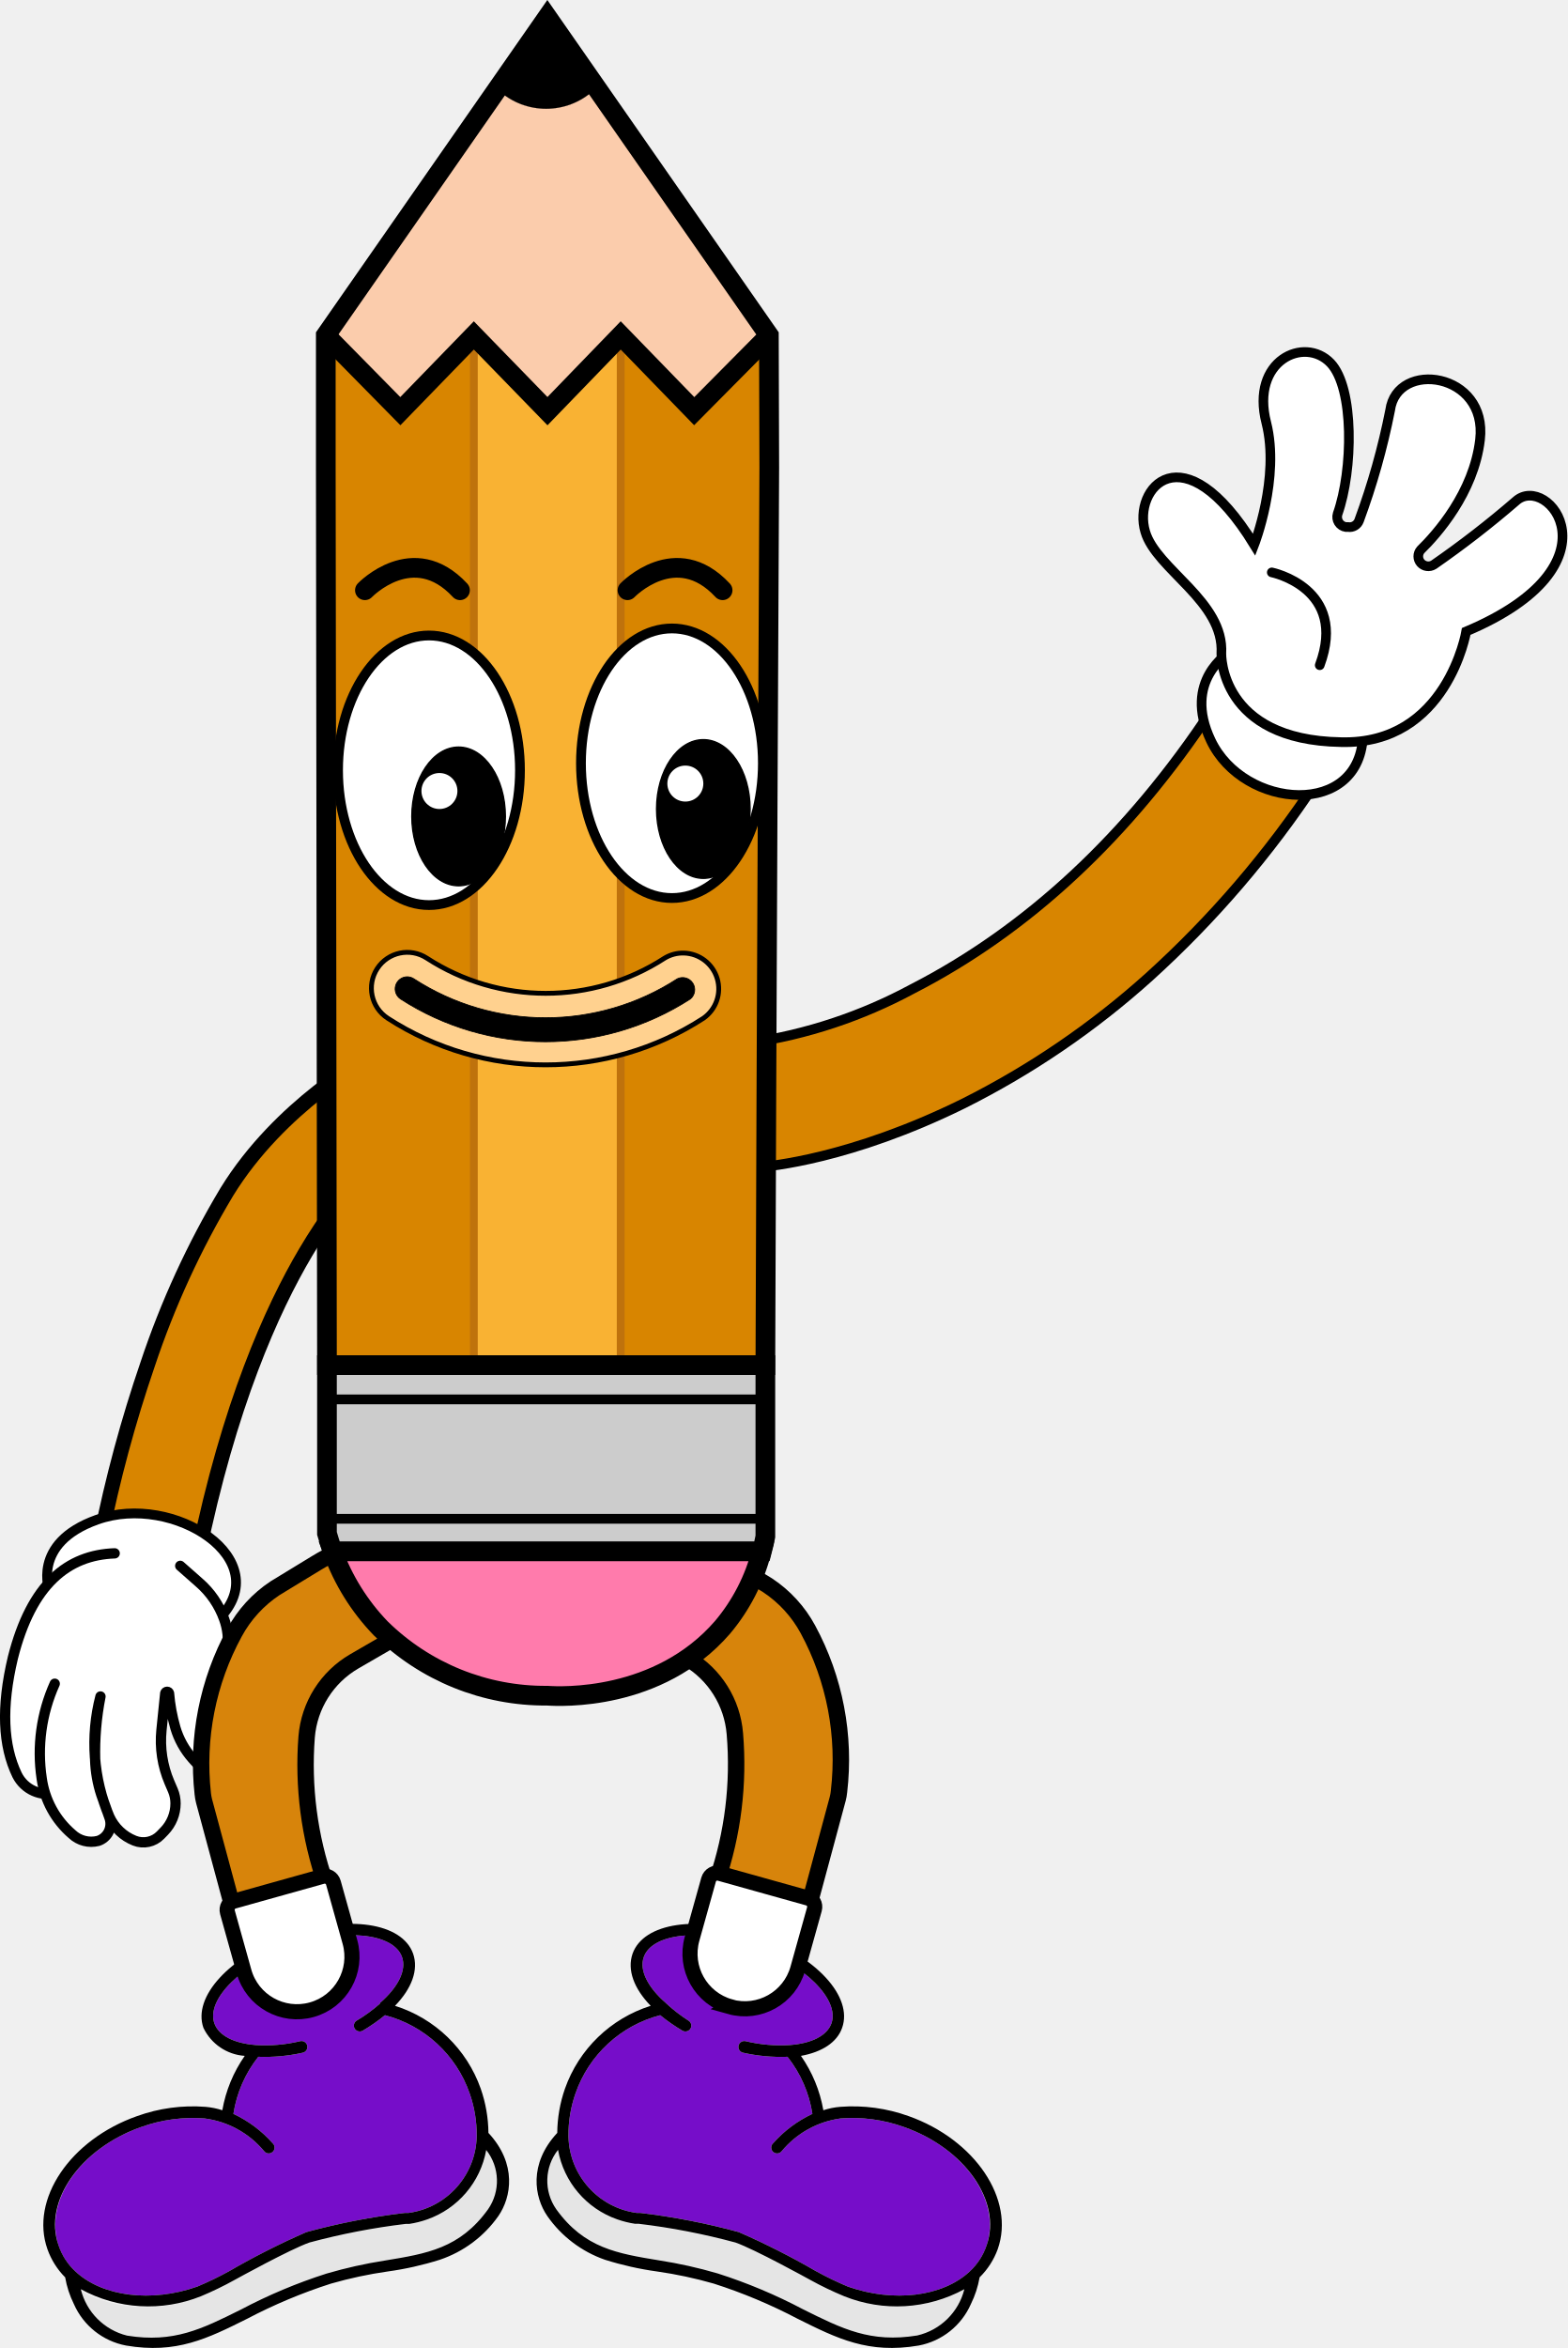
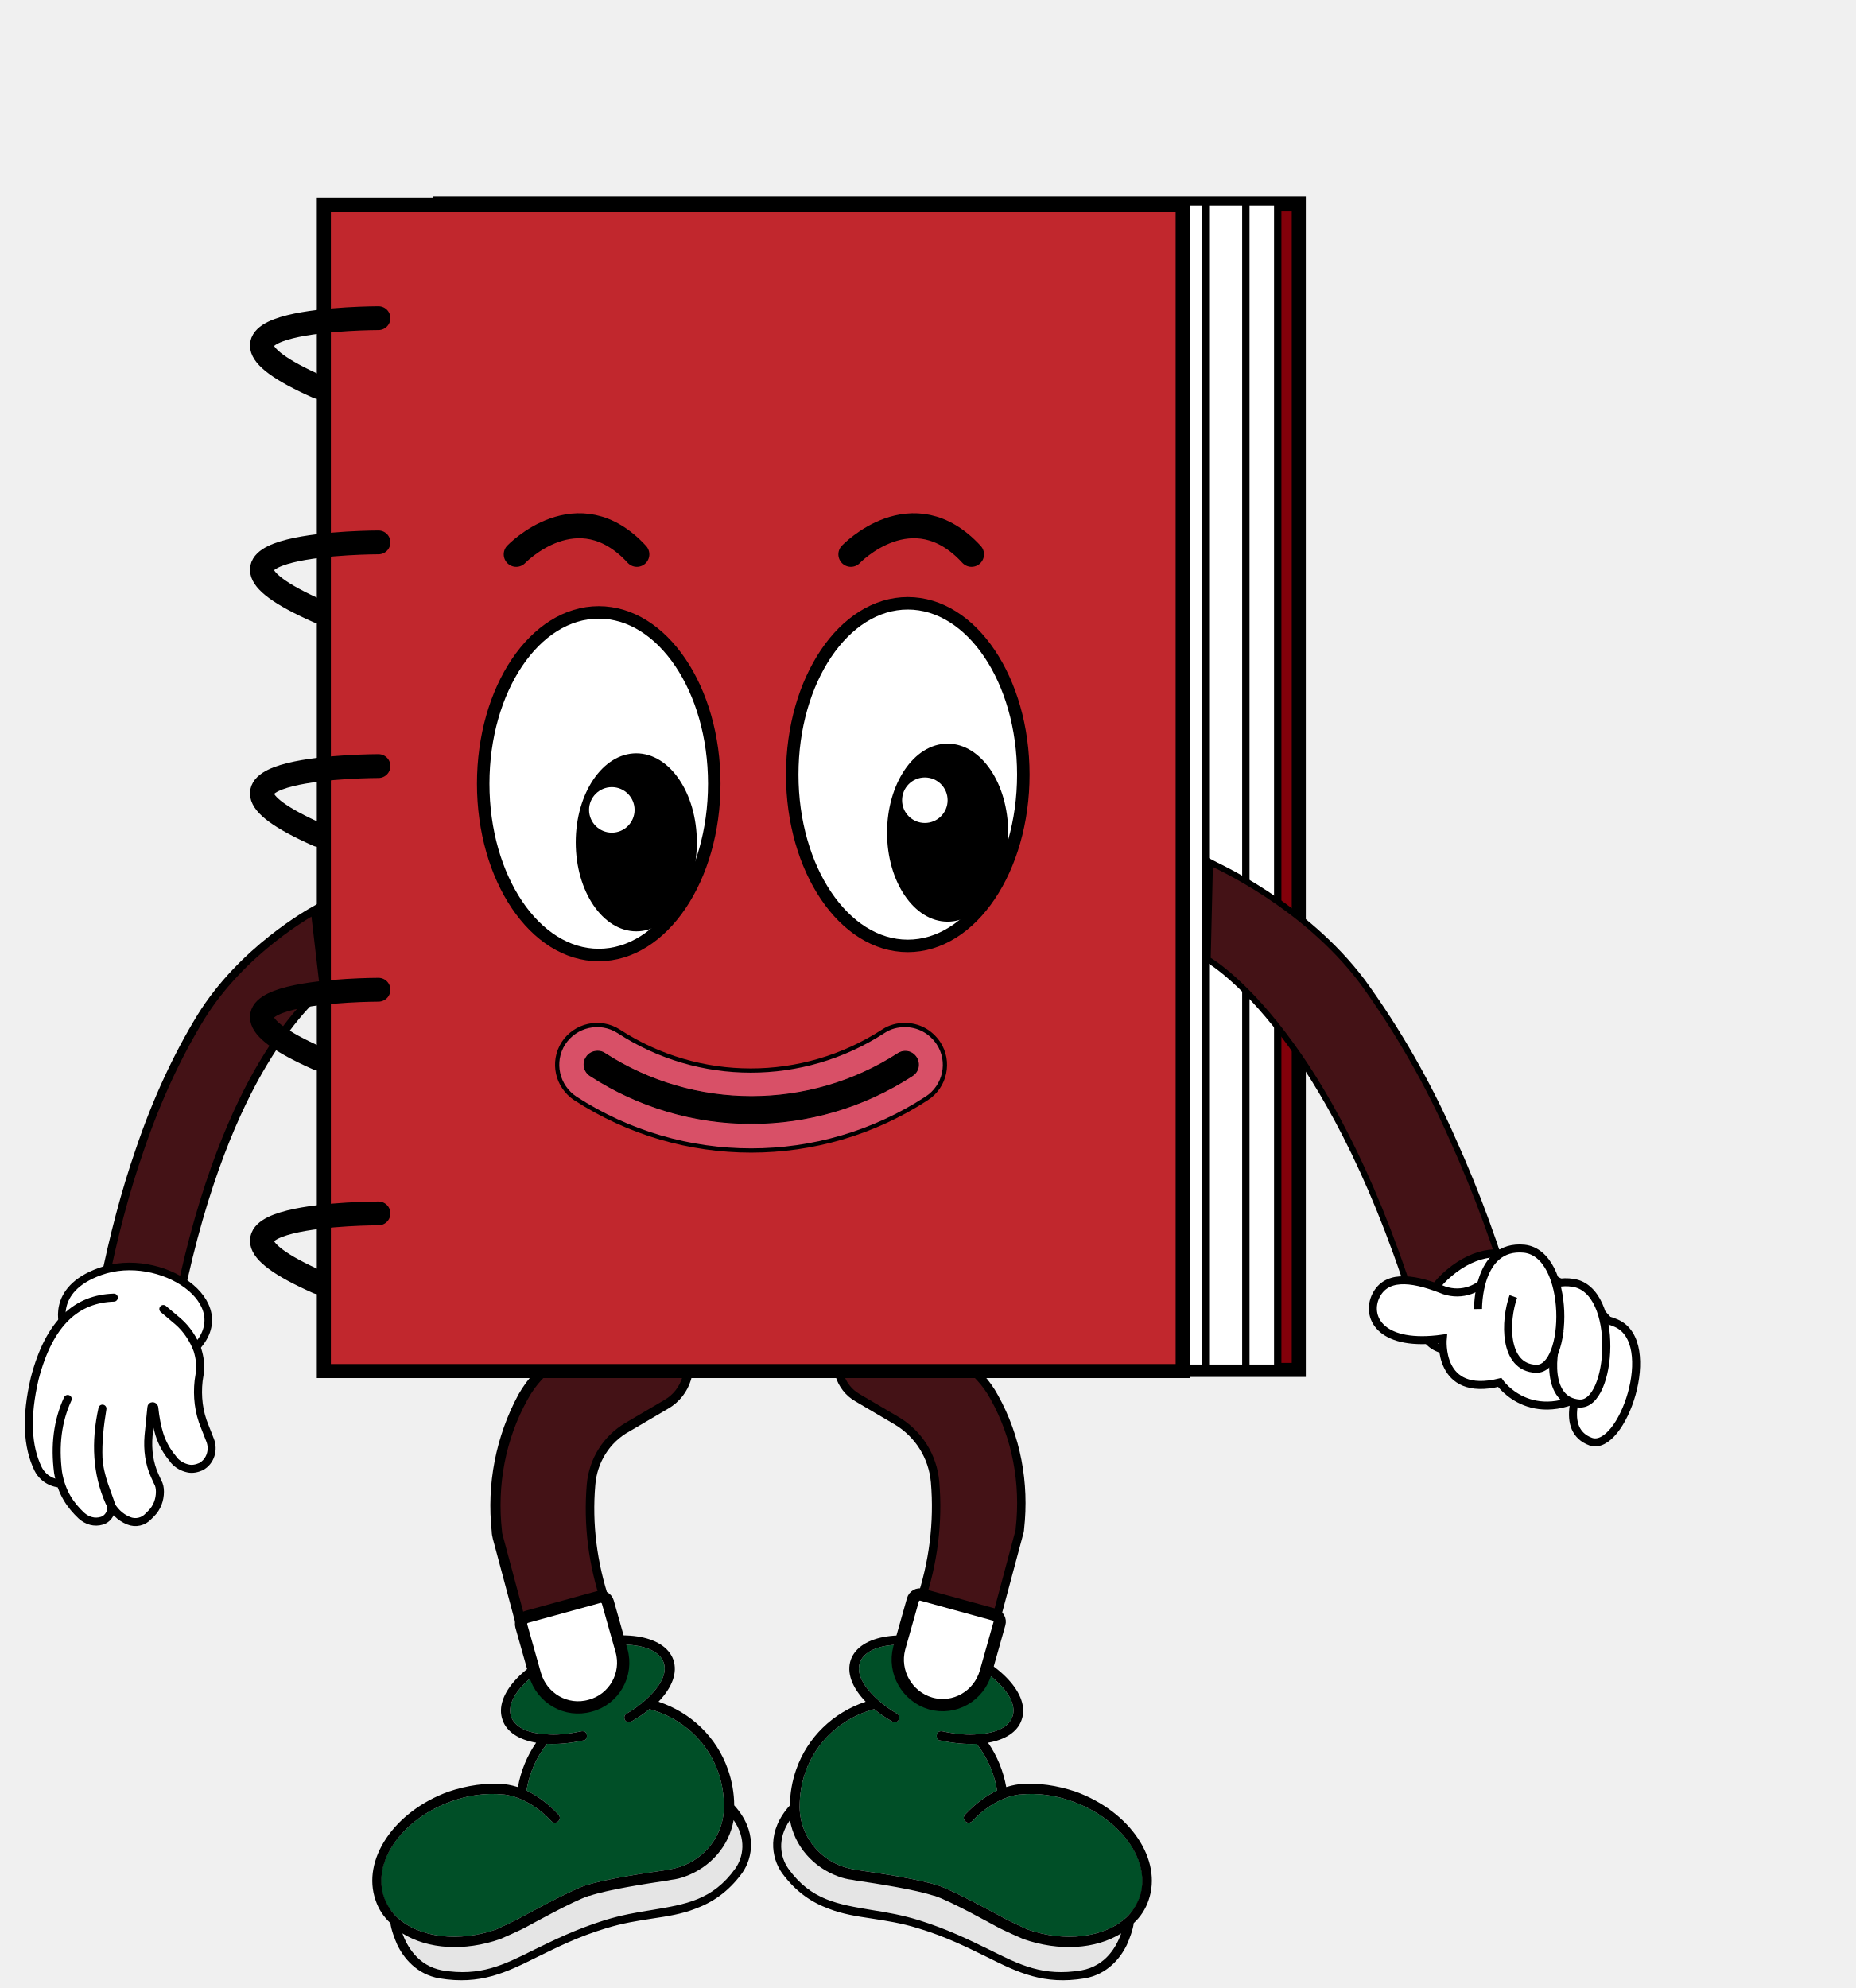
- <svg xmlns="http://www.w3.org/2000/svg" viewBox="0 0 120.26 180.12">
-   <defs>
-     <style>.cls-1,.cls-15,.cls-5{fill:#d88500;}.cls-1,.cls-10,.cls-11,.cls-13,.cls-14,.cls-17,.cls-18,.cls-2,.cls-20,.cls-22,.cls-23,.cls-24,.cls-25,.cls-26,.cls-27,.cls-4,.cls-5,.cls-6,.cls-7{stroke:#000;}.cls-1,.cls-17,.cls-23,.cls-4,.cls-7{stroke-linecap:round;}.cls-1,.cls-17,.cls-4{stroke-linejoin:round;}.cls-1{stroke-width:1.14px;}.cls-11,.cls-2,.cls-24,.cls-3,.cls-4,.cls-6{fill:#fff;}.cls-10,.cls-11,.cls-13,.cls-14,.cls-18,.cls-2,.cls-20,.cls-21,.cls-22,.cls-23,.cls-24,.cls-25,.cls-26,.cls-27,.cls-5,.cls-6,.cls-7{stroke-miterlimit:10;}.cls-2{stroke-width:0.75px;}.cls-4{stroke-width:0.79px;}.cls-5{stroke-width:0.76px;}.cls-6,.cls-7{stroke-width:0.74px;}.cls-19,.cls-20,.cls-21,.cls-22,.cls-23,.cls-7{fill:none;}.cls-8{fill:#e5e5e5;}.cls-9{fill:#760dc9;}.cls-10{fill:#d7840b;stroke-width:1.26px;}.cls-11{stroke-width:1.16px;}.cls-12{fill:#fbccac;}.cls-13{fill:#ff7bac;}.cls-13,.cls-14,.cls-22,.cls-23{stroke-width:1.51px;}.cls-14{fill:#ccc;}.cls-16{fill:#f9b233;}.cls-17{stroke-width:0.01px;}.cls-18{fill:#666;}.cls-18,.cls-24{stroke-width:0.75px;}.cls-20{stroke-width:1.13px;}.cls-21{stroke:#bf720c;stroke-width:0.6px;}.cls-25{stroke-width:0.1px;}.cls-26{fill:#ffd18f;stroke-width:0.37px;}.cls-27{stroke-width:0.06px;}</style>
-   </defs>
-   <g id="Layer_2" data-name="Layer 2">
-     <g id="personaje">
-       <path class="cls-1" d="M7.73,118c2.48.5,5,.93,7.48,1.31,2.35-11.52,5.67-18.89,8.24-23.23,3.13-5.3,5.8-7.29,6.07-7.48l0,0-.87-7.73c-.4.26-7.17,3.93-11.25,10.57a66.91,66.91,0,0,0-6.07,13.21A103.41,103.41,0,0,0,7.73,118Z" />
-       <path class="cls-2" d="M3.81,122.11s-1.47-3.71,3.63-5.53c5.9-2.11,13.88,3.11,9.33,7.63Z" />
-       <ellipse class="cls-3" cx="10.04" cy="123.59" rx="5.95" ry="4.58" />
-       <path class="cls-4" d="M8.8,119.16c-3.6.13-6.38,2.35-7.81,8-.91,3.82-.76,6.76.32,9a2.62,2.62,0,0,0,3.05,1.36h0l.53-3.2" />
-       <path class="cls-4" d="M4.2,129.16a13,13,0,0,0-1,7.27,6.86,6.86,0,0,0,2.33,4.27,2.14,2.14,0,0,0,2,.52h0a1.38,1.38,0,0,0,.87-1.78l-.63-1.77A9.62,9.62,0,0,1,7.3,135a22.07,22.07,0,0,1,.41-4.86,14.34,14.34,0,0,0,.68,9.22,3.55,3.55,0,0,0,1.93,1.84h0a1.83,1.83,0,0,0,2-.43l.29-.3a3.06,3.06,0,0,0,.86-2.12h0a2.53,2.53,0,0,0-.2-1l-.27-.63a8.12,8.12,0,0,1-.61-4l.29-2.83a.15.15,0,0,1,.29,0,13.51,13.51,0,0,0,.49,2.66,6.25,6.25,0,0,0,1.31,2.36l.19.21a2.43,2.43,0,0,0,1.35.79,1.91,1.91,0,0,0,1.26-.17,2.08,2.08,0,0,0,.91-2.65l-.53-1.28a8.82,8.82,0,0,1-.6-4.57l.1-.74a4.84,4.84,0,0,0-.25-2.29h0a6.7,6.7,0,0,0-1.93-2.82l-1.44-1.27" />
-       <path class="cls-5" d="M57.56,80l.7,9.53c.7-.05,7-.6,15.66-4.87a64.43,64.43,0,0,0,14.27-9.73A78.36,78.36,0,0,0,101,60l-8-5.56c-6.4,9.69-14.14,16.89-23,21.43A37.94,37.94,0,0,1,57.56,80Z" />
-       <path class="cls-6" d="M94.32,50.06s-3.6,2.13-1.41,6.74c2.53,5.34,11.6,6,11.68-.53Z" />
-       <path class="cls-6" d="M93.72,50.14c.25-4-5-6.46-5.84-9.35-1-3.32,2.9-7.89,8.36,1,0,0,2-5.14.93-9.36-1.23-4.78,2.92-6.68,4.93-4.58,1.83,1.92,1.73,8.21.54,11.58a.78.78,0,0,0,.63,1l.18,0a.77.77,0,0,0,.84-.5,55.35,55.35,0,0,0,2.38-8.45c.51-3.89,7.51-2.93,6.9,2.25-.48,4.09-3.35,7.28-4.55,8.45a.76.76,0,0,0,0,1h0a.78.78,0,0,0,1,.14,74.79,74.79,0,0,0,6.3-4.88c2.42-2.21,8.32,4.88-3.81,10,0,0-1.46,8.71-9.61,8.49C93.57,56.78,93.72,50.14,93.72,50.14Z" />
-       <path class="cls-7" d="M97.59,43.91s5.88,1.2,3.68,7.12" />
-       <path class="cls-8" d="M15.42,176.15A25.45,25.45,0,0,0,18,174.9c.24-.13,4.24-2.34,5.74-2.87h0a52.06,52.06,0,0,1,7.39-1.43l.28,0a7.52,7.52,0,0,0,1.36-.34,6.94,6.94,0,0,0,4.54-5.33,3.82,3.82,0,0,1,.14,4.55c-2.16,3-4.7,3.4-7.91,3.93a35.15,35.15,0,0,0-4.48,1,40.12,40.12,0,0,0-6.57,2.76c-3,1.49-5.16,2.58-8.74,2a4.85,4.85,0,0,1-3.61-3.43A10.84,10.84,0,0,0,15.42,176.15Z" />
-       <path class="cls-9" d="M10.82,163.17a11.72,11.72,0,0,1,4.88-.66h0A7.12,7.12,0,0,1,20.25,165a.45.45,0,1,0,.66-.6,9.28,9.28,0,0,0-3-2.24,9.34,9.34,0,0,1,1.91-4.38,13.28,13.28,0,0,0,3.44-.32h0a.45.45,0,0,0-.25-.87,11.41,11.41,0,0,1-3.39.29h0c-1.64-.13-2.83-.71-3.17-1.66-.65-1.84,2.09-4.56,6-5.94s7.75-1,8.4.85c.36,1-.3,2.32-1.7,3.53,0,0,0,0,0,.05A11.82,11.82,0,0,1,27.38,155a.45.45,0,0,0-.17.61.46.46,0,0,0,.62.17,13.83,13.83,0,0,0,1.71-1.19,9.38,9.38,0,0,1,6.5,6,9.57,9.57,0,0,1,.54,3.26v.06a6.06,6.06,0,0,1-5.24,5.85l-.28,0a51.83,51.83,0,0,0-7.55,1.47,58.59,58.59,0,0,0-5.93,3h0a25.72,25.72,0,0,1-2.44,1.18c-3.51,1.24-7.26.78-9.34-1.15a4.81,4.81,0,0,1-1.28-1.92C3.31,168.89,6.15,164.82,10.82,163.17Z" />
-       <path d="M3.64,172.54A5.81,5.81,0,0,0,5,174.7a7.47,7.47,0,0,0,.67,2.05,5.48,5.48,0,0,0,4,3.18c3.87.66,6.26-.54,9.29-2.05a40.08,40.08,0,0,1,6.44-2.7,32.11,32.11,0,0,1,4.35-.93,24.28,24.28,0,0,0,4-.9A9,9,0,0,0,38.24,170c1-1.45,1.45-4-.76-6.38a10.6,10.6,0,0,0-.59-3.39,10.24,10.24,0,0,0-6.58-6.36c1.29-1.33,1.82-2.76,1.39-4-.85-2.38-5-3-9.55-1.4s-7.38,4.71-6.54,7.09a3.8,3.8,0,0,0,3.17,2.15,10.41,10.41,0,0,0-1.72,4.17,5.78,5.78,0,0,0-1.29-.26,12.62,12.62,0,0,0-5.25.71C5.38,164.14,2.29,168.72,3.64,172.54Zm2.56,3.07a10.84,10.84,0,0,0,9.22.54A25.45,25.45,0,0,0,18,174.9c.24-.13,4.24-2.34,5.74-2.87h0a52.06,52.06,0,0,1,7.39-1.43l.28,0a7.52,7.52,0,0,0,1.36-.34,6.94,6.94,0,0,0,4.54-5.33,3.82,3.82,0,0,1,.14,4.55c-2.16,3-4.7,3.4-7.91,3.93a35.15,35.15,0,0,0-4.48,1,40.12,40.12,0,0,0-6.57,2.76c-3,1.49-5.16,2.58-8.74,2A4.85,4.85,0,0,1,6.2,175.61Zm-1.71-3.37c-1.18-3.35,1.66-7.42,6.33-9.07a11.72,11.72,0,0,1,4.88-.66h0A7.12,7.12,0,0,1,20.25,165a.45.45,0,1,0,.66-.6,9.28,9.28,0,0,0-3-2.24,9.34,9.34,0,0,1,1.91-4.38,13.28,13.28,0,0,0,3.44-.32h0a.45.45,0,0,0-.25-.87,11.41,11.41,0,0,1-3.39.29h0c-1.64-.13-2.83-.71-3.17-1.66-.65-1.84,2.09-4.56,6-5.94s7.75-1,8.4.85c.36,1-.3,2.32-1.7,3.53,0,0,0,0,0,.05A11.82,11.82,0,0,1,27.38,155a.45.45,0,0,0-.17.61.46.46,0,0,0,.62.17,13.83,13.83,0,0,0,1.71-1.19,9.38,9.38,0,0,1,6.5,6,9.57,9.57,0,0,1,.54,3.26v.06a6.06,6.06,0,0,1-5.24,5.85l-.28,0a51.83,51.83,0,0,0-7.55,1.47,58.59,58.59,0,0,0-5.93,3h0a25.72,25.72,0,0,1-2.44,1.18c-3.51,1.24-7.26.78-9.34-1.15A4.81,4.81,0,0,1,4.49,172.24Z" />
-       <path class="cls-10" d="M27.94,118.33h0a3.82,3.82,0,0,1,4.42,2l0,0a3.81,3.81,0,0,1-1.52,5l-3.66,2.12a7.39,7.39,0,0,0-3.65,5.79h0A27.77,27.77,0,0,0,25,144.53l1.46,4.28a3.8,3.8,0,0,1-2.74,4.95h0A3.83,3.83,0,0,1,19.12,151l-3.46-12.83a3.89,3.89,0,0,1-.1-.56h0A21,21,0,0,1,18,125.23h0a9.51,9.51,0,0,1,3.1-3.39l3.15-1.92A14.13,14.13,0,0,1,27.94,118.33Z" />
-       <path class="cls-11" d="M19.1,144.72h7.05a.69.69,0,0,1,.69.69v4.72a4.22,4.22,0,0,1-4.22,4.22h0a4.22,4.22,0,0,1-4.22-4.22v-4.72a.69.69,0,0,1,.69-.69Z" transform="translate(-39.42 11.61) rotate(-15.62)" />
-       <path class="cls-8" d="M64.78,176.15a25.45,25.45,0,0,1-2.6-1.25c-.24-.13-4.24-2.34-5.74-2.87h0A52.06,52.06,0,0,0,49,170.59l-.28,0a7.52,7.52,0,0,1-1.36-.34,6.94,6.94,0,0,1-4.54-5.33,3.82,3.82,0,0,0-.14,4.55c2.16,3,4.7,3.4,7.91,3.93a35.15,35.15,0,0,1,4.48,1,40.12,40.12,0,0,1,6.57,2.76c3,1.49,5.16,2.58,8.74,2A4.85,4.85,0,0,0,74,175.61,10.84,10.84,0,0,1,64.78,176.15Z" />
-       <path class="cls-9" d="M69.38,163.17a11.72,11.72,0,0,0-4.88-.66h0A7.1,7.1,0,0,0,60,165a.45.45,0,1,1-.66-.6,9.28,9.28,0,0,1,3-2.24,9.34,9.34,0,0,0-1.91-4.38,13.28,13.28,0,0,1-3.44-.32h0a.45.45,0,0,1,.25-.87,11.41,11.41,0,0,0,3.39.29h0c1.64-.13,2.83-.71,3.17-1.66.65-1.84-2.09-4.56-6-5.94s-7.75-1-8.4.85c-.36,1,.3,2.32,1.7,3.53l.05.05A11.82,11.82,0,0,0,52.82,155a.45.45,0,0,1,.17.61.46.46,0,0,1-.62.17,13.83,13.83,0,0,1-1.71-1.19,9.38,9.38,0,0,0-6.5,6,9.57,9.57,0,0,0-.54,3.26v.06a6.06,6.06,0,0,0,5.24,5.85l.28,0a51.83,51.83,0,0,1,7.55,1.47,58.59,58.59,0,0,1,5.93,3h0a25.72,25.72,0,0,0,2.44,1.18c3.51,1.24,7.26.78,9.34-1.15a4.81,4.81,0,0,0,1.28-1.92C76.89,168.89,74.05,164.82,69.38,163.17Z" />
-       <path d="M76.56,172.54a5.81,5.81,0,0,1-1.39,2.16,7.47,7.47,0,0,1-.67,2.05,5.48,5.48,0,0,1-4,3.18c-3.87.66-6.26-.54-9.29-2.05a40.08,40.08,0,0,0-6.44-2.7,32.11,32.11,0,0,0-4.35-.93,24.28,24.28,0,0,1-4-.9A9,9,0,0,1,42,170c-1-1.45-1.45-4,.76-6.38a10.6,10.6,0,0,1,.59-3.39,10.24,10.24,0,0,1,6.58-6.36c-1.29-1.33-1.82-2.76-1.39-4,.85-2.38,5-3,9.55-1.4s7.38,4.71,6.53,7.09c-.39,1.12-1.55,1.86-3.16,2.15a10.41,10.41,0,0,1,1.72,4.17,5.68,5.68,0,0,1,1.29-.26,12.62,12.62,0,0,1,5.25.71C74.82,164.14,77.91,168.72,76.56,172.54ZM74,175.61a10.84,10.84,0,0,1-9.22.54,25.45,25.45,0,0,1-2.6-1.25c-.24-.13-4.24-2.34-5.74-2.87h0A52.06,52.06,0,0,0,49,170.59l-.28,0a7.52,7.52,0,0,1-1.36-.34,6.94,6.94,0,0,1-4.54-5.33,3.82,3.82,0,0,0-.14,4.55c2.16,3,4.7,3.4,7.91,3.93a35.15,35.15,0,0,1,4.48,1,40.12,40.12,0,0,1,6.57,2.76c3,1.49,5.16,2.58,8.74,2A4.85,4.85,0,0,0,74,175.61Zm1.71-3.37c1.18-3.35-1.66-7.42-6.33-9.07a11.72,11.72,0,0,0-4.88-.66h0A7.1,7.1,0,0,0,60,165a.45.45,0,1,1-.66-.6,9.28,9.28,0,0,1,3-2.24,9.34,9.34,0,0,0-1.91-4.38,13.28,13.28,0,0,1-3.44-.32h0a.45.45,0,0,1,.25-.87,11.41,11.41,0,0,0,3.39.29h0c1.64-.13,2.83-.71,3.17-1.66.65-1.84-2.09-4.56-6-5.94s-7.75-1-8.4.85c-.36,1,.3,2.32,1.7,3.53l.05.05A11.82,11.82,0,0,0,52.82,155a.45.45,0,0,1,.17.61.46.46,0,0,1-.62.17,13.83,13.83,0,0,1-1.71-1.19,9.38,9.38,0,0,0-6.5,6,9.57,9.57,0,0,0-.54,3.26v.06a6.06,6.06,0,0,0,5.24,5.85l.28,0a51.83,51.83,0,0,1,7.55,1.47,58.59,58.59,0,0,1,5.93,3h0a25.72,25.72,0,0,0,2.44,1.18c3.51,1.24,7.26.78,9.34-1.15A4.81,4.81,0,0,0,75.71,172.24Z" />
-       <path class="cls-10" d="M52,118.1h0a3.82,3.82,0,0,0-4.42,2l0,.05a3.81,3.81,0,0,0,1.52,4.95l3.66,2.12A7.39,7.39,0,0,1,56.39,133h0A27.77,27.77,0,0,1,55,144.3l-1.46,4.28a3.8,3.8,0,0,0,2.74,4.95h0a3.83,3.83,0,0,0,4.55-2.72L64.28,138a3.45,3.45,0,0,0,.1-.56h0A21,21,0,0,0,62,125h0a9.43,9.43,0,0,0-3.1-3.39l-3.15-1.92A14.13,14.13,0,0,0,52,118.1Z" />
-       <path class="cls-11" d="M57.31,144.49h0a4.22,4.22,0,0,1,4.22,4.22v4.72a.69.69,0,0,1-.69.69H53.79a.69.69,0,0,1-.69-.69V148.7a4.22,4.22,0,0,1,4.22-4.22Z" transform="translate(72.32 308.52) rotate(-164.38)" />
-       <polygon class="cls-12" points="59.03 25.73 53.27 31.54 47.63 25.73 42.01 31.54 36.36 25.73 30.72 31.54 25 25.73 41.99 1.32 59.03 25.73" />
-       <path class="cls-13" d="M58.44,119a14.66,14.66,0,0,1-3,5.84C50.53,130.51,43,130.15,42,130.08a18,18,0,0,1-12.79-5.17A16.72,16.72,0,0,1,25.53,119Z" />
-       <path class="cls-14" d="M58.73,104.72l0,13.15c-.06.33-.15.71-.26,1.13H25.53c-.19-.51-.33-1-.44-1.37V104.72Z" />
-       <path class="cls-15" d="M59,25.73V35.88s-.24,45.89-.3,68.84H47.63v-79l5.64,5.81Z" />
-       <polygon class="cls-15" points="36.34 25.71 36.34 104.7 25.07 104.7 24.98 35.86 24.98 25.71 30.7 31.52 36.34 25.71" />
-       <polygon class="cls-16" points="47.63 25.73 47.63 104.72 36.36 104.72 36.36 25.73 42.01 31.54 47.63 25.73" />
-       <path class="cls-17" d="M38.26,6.93a5.41,5.41,0,0,0,7.29,0L42,1.32Z" />
-       <line class="cls-18" x1="25.09" y1="107.35" x2="58.94" y2="107.35" />
-       <line class="cls-18" x1="25.09" y1="116.51" x2="58.94" y2="116.51" />
-       <line class="cls-19" x1="47.63" y1="25.73" x2="47.63" y2="25.69" />
-       <line class="cls-20" x1="36.36" y1="104.73" x2="36.36" y2="104.72" />
-       <line class="cls-20" x1="36.36" y1="25.73" x2="36.36" y2="25.73" />
-       <line class="cls-21" x1="47.63" y1="25.69" x2="47.63" y2="104.72" />
-       <line class="cls-21" x1="36.36" y1="25.77" x2="36.36" y2="104.72" />
-       <path class="cls-22" d="M59,25.73,42,1.32,25,25.73V35.88l.09,68.84H58.73c.07-23,.3-68.84.3-68.84Z" />
-       <polyline class="cls-22" points="25 25.73 30.72 31.54 36.36 25.73 42.01 31.54 47.63 25.73 53.27 31.54 59.03 25.73" />
-       <path class="cls-23" d="M28,45.28s3.71-3.87,7.3,0" />
-       <path class="cls-23" d="M48.15,45.28s3.71-3.87,7.3,0" />
-       <ellipse class="cls-24" cx="32.92" cy="59.09" rx="6.98" ry="10.34" />
-       <ellipse class="cls-25" cx="35.19" cy="62.63" rx="3.59" ry="5.32" />
-       <circle class="cls-3" cx="33.72" cy="60.68" r="1.38" />
-       <ellipse class="cls-24" cx="51.56" cy="58.55" rx="6.98" ry="10.34" />
-       <ellipse class="cls-25" cx="53.97" cy="62.06" rx="3.59" ry="5.32" />
-       <circle class="cls-3" cx="52.59" cy="60.11" r="1.38" />
-       <path class="cls-26" d="M52.48,73.11a2.75,2.75,0,0,1,1.5,5,22.3,22.3,0,0,1-24.23,0,2.75,2.75,0,0,1,3-4.61,16.77,16.77,0,0,0,18.25,0A2.72,2.72,0,0,1,52.48,73.11Z" />
-       <path class="cls-27" d="M31.25,74.93a.94.94,0,0,1,.5.15,18.59,18.59,0,0,0,20.23,0,.93.93,0,0,1,1,1.55,20.48,20.48,0,0,1-22.25,0,.93.93,0,0,1,.51-1.7Z" />
+ <svg xmlns="http://www.w3.org/2000/svg" version="1.1" id="Layer_1" x="0px" y="0px" viewBox="0 0 326 349.3" style="enable-background:new 0 0 326 349.3;" xml:space="preserve">
+   <style type="text/css">
+ 	.st0{fill:#E5E5E5;}
+ 	.st1{fill:#004F27;}
+ 	.st2{fill:#441216;}
+ 	.st3{fill:#FFFFFF;stroke:#000000;stroke-width:2.159;stroke-miterlimit:10;}
+ 	.st4{fill:#441216;stroke:#000000;stroke-width:1.478;stroke-miterlimit:10;}
+ 	.st5{fill:#82000A;stroke:#000000;stroke-width:2.47;stroke-miterlimit:10;}
+ 	.st6{fill:#FFFFFF;stroke:#000000;stroke-width:1.293;stroke-miterlimit:10;}
+ 	.st7{fill:none;stroke:#000000;stroke-width:1.293;stroke-miterlimit:10;}
+ 	.st8{fill:#C1272D;stroke:#000000;stroke-width:2.47;stroke-miterlimit:10;}
+ 	.st9{fill:#441216;stroke:#000000;stroke-width:1.412;stroke-miterlimit:10;}
+ 	.st10{fill:#FFFFFF;stroke:#000000;stroke-width:1.33;stroke-miterlimit:10;}
+ 	.st11{fill:#FFFFFF;}
+ 	.st12{fill:#FFFFFF;stroke:#000000;stroke-width:1.409;stroke-linecap:round;stroke-linejoin:round;stroke-miterlimit:10;}
+ 	.st13{fill:none;stroke:#000000;stroke-width:4.388;stroke-linecap:round;stroke-miterlimit:10;}
+ 	.st14{display:none;}
+ 	.st15{display:inline;}
+ 	.st16{fill:#ABD6BD;stroke:#000000;stroke-width:0.837;stroke-miterlimit:10;}
+ 	.st17{fill:#FFD18F;stroke:#000000;stroke-width:1.645;stroke-miterlimit:10;}
+ 	.st18{stroke:#000000;stroke-width:8.363404e-02;stroke-miterlimit:10;}
+ 	.st19{fill:#FFFFFF;stroke:#000000;stroke-width:8.363404e-02;stroke-miterlimit:10;}
+ 	.st20{fill:#FFFFFF;stroke:#000000;stroke-width:2.194;stroke-miterlimit:10;}
+ 	.st21{stroke:#000000;stroke-width:0.279;stroke-miterlimit:10;}
+ 	.st22{fill:#D85067;stroke:#000000;stroke-width:0.744;stroke-miterlimit:10;}
+ 	.st23{stroke:#000000;stroke-width:0.161;stroke-miterlimit:10;}
+ 	.st24{fill:none;stroke:#000000;stroke-width:4.185;stroke-linecap:round;stroke-miterlimit:10;}
+ 	.st25{fill:#441216;stroke:#000000;stroke-width:1.05;stroke-miterlimit:10;}
+ 	.st26{fill:#FFFFFF;stroke:#000000;stroke-width:1.406;stroke-miterlimit:10;}
+ </style>
+   <g>
+     <g>
+       <g>
+         <path class="st0" d="M87.9,340.7c0.2-0.1,3.5-1.5,4.9-2.3c0.4-0.2,7.9-4.4,10.7-5.3h0.1c3.3-1.1,9.8-2.1,13.8-2.7l0.5-0.1     c0.9-0.1,1.7-0.3,2.5-0.6c4.4-1.6,7.7-5.3,8.5-9.9c2.3,3.3,1.7,6.5,0.3,8.5c-4,5.6-8.8,6.3-14.7,7.3c-2.6,0.4-5.4,0.9-8.3,1.8     c-5.1,1.6-8.9,3.5-12.2,5.1c-5.6,2.8-9.6,4.8-16.3,3.7c-4.1-0.7-5.9-4.1-6.7-6.4C75.2,342.5,81.6,342.9,87.9,340.7z" />
+         <path class="st1" d="M79.3,316.5c3-1.1,6.2-1.5,9.1-1.2h0.1c0,0,4.2,0.2,8.4,4.7c0.3,0.3,0.8,0.4,1.2,0c0.3-0.3,0.4-0.8,0-1.2     c-2-2.1-3.9-3.4-5.6-4.2c0.5-3,1.7-5.8,3.6-8.2c1.9,0.1,4.1-0.1,6.4-0.6h0.1c0.4-0.1,0.6-0.6,0.5-1c-0.1-0.5-0.5-0.7-1-0.6     c-2.3,0.5-4.5,0.7-6.3,0.5h-0.1c-3.1-0.2-5.3-1.3-5.9-3.1c-1.2-3.4,3.9-8.5,11.2-11.1c7.3-2.6,14.4-1.8,15.6,1.6     c0.7,1.9-0.6,4.3-3.2,6.6l-0.1,0.1c-0.9,0.8-2,1.6-3.2,2.3c-0.4,0.2-0.5,0.7-0.3,1.1s0.7,0.5,1.1,0.3c1.2-0.7,2.3-1.4,3.2-2.2     c5.6,1.5,10.2,5.6,12.1,11.1c0.7,2,1,4,1,6.1v0.1c-0.1,5.5-4.2,10.1-9.8,10.9l-0.5,0.1c-4.2,0.6-10.7,1.6-14.1,2.7     c-2.9,1-10.7,5.3-11.1,5.5l0,0c-1.2,0.7-4.3,2.1-4.5,2.2c-6.5,2.3-13.5,1.5-17.4-2.1c-1.1-1-1.9-2.2-2.4-3.6     C65.3,327.2,70.6,319.6,79.3,316.5z" />
+         <path d="M66,333.9c0.5,1.5,1.4,2.9,2.6,4c0.1,1.1,0.8,2.9,1.2,3.8c1.1,2.3,3.4,5.2,7.4,5.9c7.2,1.2,11.7-1,17.3-3.8     c3.3-1.6,7-3.5,12-5c2.9-0.9,5.5-1.3,8.1-1.7c2.7-0.4,5.2-0.8,7.5-1.7c3-1.1,5.8-2.9,8.3-6.3c1.9-2.7,2.7-7.4-1.4-11.9     c0-2.1-0.4-4.3-1.1-6.3c-2-5.7-6.5-10-12.2-11.9c2.4-2.5,3.4-5.1,2.6-7.4c-1.6-4.4-9.4-5.6-17.8-2.6s-13.8,8.8-12.2,13.2     c0.7,2.1,2.9,3.5,5.9,4c-1.6,2.3-2.7,5-3.2,7.8c-1.3-0.4-2.2-0.5-2.4-0.5c-3.2-0.3-6.5,0.2-9.8,1.3     C69.2,318.3,63.5,326.8,66,333.9z M70.7,339.7c4.5,2.8,10.9,3.2,17.2,1c0.2-0.1,3.5-1.5,4.9-2.3c0.4-0.2,7.9-4.4,10.7-5.3h0.1     c3.3-1.1,9.8-2.1,13.8-2.7l0.5-0.1c0.9-0.1,1.7-0.3,2.5-0.6c4.4-1.6,7.7-5.3,8.5-9.9c2.3,3.3,1.7,6.5,0.3,8.5     c-4,5.6-8.8,6.3-14.7,7.3c-2.6,0.4-5.4,0.9-8.3,1.8c-5.1,1.6-8.9,3.5-12.2,5.1c-5.6,2.8-9.6,4.8-16.3,3.7     C73.4,345.4,71.5,341.9,70.7,339.7z M67.5,333.4c-2.2-6.2,3.1-13.8,11.8-16.9c3-1.1,6.2-1.5,9.1-1.2h0.1c0,0,4.2,0.2,8.4,4.7     c0.3,0.3,0.8,0.4,1.2,0c0.3-0.3,0.4-0.8,0-1.2c-2-2.1-3.9-3.4-5.6-4.2c0.5-3,1.7-5.8,3.6-8.2c1.9,0.1,4.1-0.1,6.4-0.6h0.1     c0.4-0.1,0.6-0.6,0.5-1c-0.1-0.5-0.5-0.7-1-0.6c-2.3,0.5-4.5,0.7-6.3,0.5h-0.1c-3.1-0.2-5.3-1.3-5.9-3.1     c-1.2-3.4,3.9-8.5,11.2-11.1c7.3-2.6,14.4-1.8,15.6,1.6c0.7,1.9-0.6,4.3-3.2,6.6l-0.1,0.1c-0.9,0.8-2,1.6-3.2,2.3     c-0.4,0.2-0.5,0.7-0.3,1.1s0.7,0.5,1.1,0.3c1.2-0.7,2.3-1.4,3.2-2.2c5.6,1.5,10.2,5.6,12.1,11.1c0.7,2,1,4,1,6.1v0.1     c-0.1,5.5-4.2,10.1-9.8,10.9l-0.5,0.1c-4.2,0.6-10.7,1.6-14.1,2.7c-2.9,1-10.7,5.3-11.1,5.5l0,0c-1.2,0.7-4.3,2.1-4.5,2.2     c-6.5,2.3-13.5,1.5-17.4-2.1C68.8,336,68,334.7,67.5,333.4z" />
+       </g>
+       <g>
+         <path class="st2" d="M101.7,300c-3.6,0-6.7-2.4-7.7-5.9l-6.4-23.9c-0.1-0.4-0.2-0.8-0.2-1.2c-0.9-8.2,0.6-16.4,4.6-23.6     c1.4-2.7,3.5-5,6.1-6.6l5.9-3.6c2.2-1.4,4.7-2.4,7.2-3.1c0.7-0.2,1.4-0.3,2-0.3c3,0,5.9,1.8,7.2,4.5v0.1     c1.8,3.7,0.4,8.3-3.2,10.3l-6.8,4c-3.7,2.1-6,5.9-6.4,10.1c-0.6,7,0.3,14,2.6,20.6l2.7,8c0.7,2.1,0.5,4.5-0.6,6.4s-3,3.4-5.2,3.9     C102.9,299.9,102.3,300,101.7,300z" />
+         <g>
+           <path d="M113.1,232.7c2.7,0,5.2,1.5,6.4,4v0.1c1.6,3.3,0.4,7.4-2.8,9.2l-6.8,4c-3.9,2.3-6.4,6.3-6.8,10.8l0,0      c-0.6,7.1,0.3,14.2,2.6,21l2.7,8c1.4,4-1,8.3-5.1,9.2l0,0c-0.5,0.1-1.1,0.2-1.6,0.2c-3.1,0-6-2.1-6.9-5.3L88.4,270      c-0.1-0.3-0.2-0.7-0.2-1l0,0c-0.9-8,0.6-16.1,4.5-23.1l0,0c1.4-2.6,3.4-4.7,5.8-6.3l5.9-3.6c2.2-1.3,4.5-2.3,7-3l0,0      C111.8,232.8,112.5,232.7,113.1,232.7 M113.1,231L113.1,231c-0.8,0-1.5,0.1-2.3,0.3c-2.6,0.7-5.1,1.8-7.4,3.2l-5.9,3.6l0,0l0,0      c-2.6,1.7-4.8,4.1-6.4,6.9c-4,7.4-5.6,15.8-4.7,24.1c0,0.4,0.1,0.9,0.2,1.3l6.4,23.9c1,3.8,4.5,6.5,8.5,6.5c0.7,0,1.3-0.1,2-0.2      c2.4-0.6,4.5-2.1,5.7-4.3c1.2-2.2,1.4-4.8,0.6-7.1l-2.7-8c-2.2-6.6-3.1-13.4-2.5-20.3c0.3-3.9,2.5-7.5,6-9.4l6.8-4      c4-2.3,5.5-7.3,3.5-11.5v-0.1C119.5,233,116.4,231,113.1,231L113.1,231z" />
+         </g>
+       </g>
+       <path class="st3" d="M103.7,299.7L103.7,299.7c-4.2,1.2-8.5-1.3-9.7-5.5l-2.4-8.5c-0.2-0.7,0.2-1.4,0.9-1.6l12.7-3.5    c0.7-0.2,1.4,0.2,1.6,0.9l2.4,8.5C110.4,294.2,107.9,298.6,103.7,299.7z" />
    </g>
+     <g>
+       <g>
+         <path class="st0" d="M179.9,340.7c-0.2-0.1-3.5-1.5-4.9-2.3c-0.4-0.2-7.9-4.4-10.7-5.3h-0.1c-3.3-1.1-9.8-2.1-13.8-2.7l-0.5-0.1     c-0.9-0.1-1.7-0.3-2.5-0.6c-4.4-1.6-7.7-5.3-8.5-9.9c-2.3,3.3-1.7,6.5-0.3,8.5c4,5.6,8.8,6.3,14.7,7.3c2.6,0.4,5.4,0.9,8.3,1.8     c5.1,1.6,8.9,3.5,12.2,5.1c5.6,2.8,9.6,4.8,16.3,3.7c4.1-0.7,5.9-4.1,6.7-6.4C192.6,342.5,186.1,342.9,179.9,340.7z" />
+         <path class="st1" d="M188.4,316.5c-3-1.1-6.2-1.5-9.1-1.2h-0.1c0,0-4.2,0.2-8.4,4.7c-0.3,0.3-0.8,0.4-1.2,0     c-0.3-0.3-0.4-0.8,0-1.2c2-2.1,3.9-3.4,5.6-4.2c-0.5-3-1.7-5.8-3.6-8.2c-1.9,0.1-4.1-0.1-6.4-0.6h-0.1c-0.4-0.1-0.6-0.6-0.5-1     c0.1-0.5,0.5-0.7,1-0.6c2.3,0.5,4.5,0.7,6.3,0.5h0.1c3.1-0.2,5.3-1.3,5.9-3.1c1.2-3.4-3.9-8.5-11.2-11.1s-14.4-1.8-15.6,1.6     c-0.7,1.9,0.6,4.3,3.2,6.6l0.1,0.1c0.9,0.8,2,1.6,3.2,2.3c0.4,0.2,0.5,0.7,0.3,1.1s-0.7,0.5-1.1,0.3c-1.2-0.7-2.3-1.4-3.2-2.2     c-5.6,1.5-10.2,5.6-12.1,11.1c-0.7,2-1,4-1,6.1v0.1c0.1,5.5,4.2,10.1,9.8,10.9l0.5,0.1c4.2,0.6,10.7,1.6,14.1,2.7     c2.9,1,10.7,5.3,11.1,5.5l0,0c1.2,0.7,4.3,2.1,4.5,2.2c6.5,2.3,13.5,1.5,17.4-2.1c1.1-1,1.9-2.2,2.4-3.6     C202.4,327.2,197.1,319.6,188.4,316.5z" />
+         <path d="M201.8,333.9c-0.5,1.5-1.4,2.9-2.6,4c-0.1,1.1-0.8,2.9-1.2,3.8c-1.1,2.3-3.4,5.2-7.4,5.9c-7.2,1.2-11.7-1-17.3-3.8     c-3.3-1.6-7-3.5-12-5c-2.9-0.9-5.5-1.3-8.1-1.7c-2.7-0.4-5.2-0.8-7.5-1.7c-3-1.1-5.8-2.9-8.3-6.3c-1.9-2.7-2.7-7.4,1.4-11.9     c0-2.1,0.4-4.3,1.1-6.3c2-5.7,6.5-10,12.2-11.9c-2.4-2.5-3.4-5.1-2.6-7.4c1.6-4.4,9.4-5.6,17.8-2.6c8.4,3,13.8,8.8,12.2,13.2     c-0.7,2.1-2.9,3.5-5.9,4c1.6,2.3,2.7,5,3.2,7.8c1.3-0.4,2.2-0.5,2.4-0.5c3.2-0.3,6.5,0.2,9.8,1.3     C198.6,318.3,204.3,326.8,201.8,333.9z M197,339.7c-4.5,2.8-10.9,3.2-17.2,1c-0.2-0.1-3.5-1.5-4.9-2.3c-0.4-0.2-7.9-4.4-10.7-5.3     h-0.1c-3.3-1.1-9.8-2.1-13.8-2.7l-0.5-0.1c-0.9-0.1-1.7-0.3-2.5-0.6c-4.4-1.6-7.7-5.3-8.5-9.9c-2.3,3.3-1.7,6.5-0.3,8.5     c4,5.6,8.8,6.3,14.7,7.3c2.6,0.4,5.4,0.9,8.3,1.8c5.1,1.6,8.9,3.5,12.2,5.1c5.6,2.8,9.6,4.8,16.3,3.7     C194.4,345.4,196.2,341.9,197,339.7z M200.2,333.4c2.2-6.2-3.1-13.8-11.8-16.9c-3-1.1-6.2-1.5-9.1-1.2h-0.1c0,0-4.2,0.2-8.4,4.7     c-0.3,0.3-0.8,0.4-1.2,0c-0.3-0.3-0.4-0.8,0-1.2c2-2.1,3.9-3.4,5.6-4.2c-0.5-3-1.7-5.8-3.6-8.2c-1.9,0.1-4.1-0.1-6.4-0.6h-0.1     c-0.4-0.1-0.6-0.6-0.5-1c0.1-0.5,0.5-0.7,1-0.6c2.3,0.5,4.5,0.7,6.3,0.5h0.1c3.1-0.2,5.3-1.3,5.9-3.1c1.2-3.4-3.9-8.5-11.2-11.1     s-14.4-1.8-15.6,1.6c-0.7,1.9,0.6,4.3,3.2,6.6l0.1,0.1c0.9,0.8,2,1.6,3.2,2.3c0.4,0.2,0.5,0.7,0.3,1.1s-0.7,0.5-1.1,0.3     c-1.2-0.7-2.3-1.4-3.2-2.2c-5.6,1.5-10.2,5.6-12.1,11.1c-0.7,2-1,4-1,6.1v0.1c0.1,5.5,4.2,10.1,9.8,10.9l0.5,0.1     c4.2,0.6,10.7,1.6,14.1,2.7c2.9,1,10.7,5.3,11.1,5.5l0,0c1.2,0.7,4.3,2.1,4.5,2.2c6.5,2.3,13.5,1.5,17.4-2.1     C198.9,336,199.7,334.7,200.2,333.4z" />
+       </g>
+       <path class="st4" d="M156.1,232.5L156.1,232.5c-3.3-0.9-6.7,0.7-8.2,3.8v0.1c-1.6,3.3-0.4,7.4,2.8,9.2l6.8,4    c3.9,2.3,6.4,6.3,6.8,10.8l0,0c0.6,7.1-0.3,14.2-2.6,21l-2.7,8c-1.4,4,1,8.3,5.1,9.2l0,0c3.7,0.9,7.5-1.4,8.5-5.1l6.4-23.9    c0.1-0.3,0.2-0.7,0.2-1l0,0c0.9-8-0.6-16.1-4.5-23.1l0,0c-1.4-2.6-3.4-4.7-5.8-6.3l-5.9-3.6C160.8,234.2,158.5,233.2,156.1,232.5z    " />
+       <path class="st3" d="M163.5,299.3L163.5,299.3c4.2,1.2,8.5-1.3,9.7-5.5l2.4-8.5c0.2-0.7-0.2-1.4-0.9-1.6l-12.7-3.5    c-0.7-0.2-1.4,0.2-1.6,0.9l-2.4,8.5C156.9,293.8,159.4,298.1,163.5,299.3z" />
+     </g>
+     <g>
+       <g>
+         <rect x="77.3" y="35.8" class="st5" width="150.9" height="204.9" />
+         <g>
+           <rect x="183.2" y="35.5" class="st6" width="41.3" height="204.9" />
+           <line class="st7" x1="190.3" y1="35.8" x2="190.3" y2="240.7" />
+           <line class="st7" x1="197.5" y1="35.5" x2="197.5" y2="240.9" />
+           <line class="st7" x1="204.6" y1="35.5" x2="204.6" y2="240.9" />
+           <line class="st7" x1="211.8" y1="35.9" x2="211.8" y2="240.7" />
+           <line class="st7" x1="218.9" y1="35.9" x2="218.9" y2="240.7" />
+         </g>
+       </g>
+       <rect x="56.9" y="36" class="st8" width="150.9" height="204.9" />
+     </g>
+     <g>
+       <g>
+         <path class="st9" d="M18.2,225.9c4.4,0.9,8.8,1.7,13.3,2.3c4.2-20.5,10.1-33.6,14.7-41.3c5.6-9.4,10.3-13,10.8-13.3h-0.1     l-1.6-13.7c-0.7,0.4-12.7,7-20,18.8c-4.1,6.7-7.8,14.6-10.8,23.5C22,209.4,19.9,217.4,18.2,225.9z" />
+       </g>
+       <g>
+         <path class="st10" d="M11.2,233.2c0,0-2.6-6.6,6.4-9.8c10.5-3.8,24.7,5.5,16.6,13.6L11.2,233.2z" />
+         <ellipse class="st11" cx="22.3" cy="235.9" rx="10.6" ry="8.1" />
+         <path class="st12" d="M20,228c-6.4,0.2-11.3,4.2-13.9,14.2c-1.6,6.8-1.3,12,0.6,15.9c1,2,3.3,3,5.4,2.4l0,0l1-5.7" />
+         <path class="st12" d="M11.9,245.8c-1.8,3.9-2.3,8.2-1.7,12.9c0.6,3.6,2.2,5.8,4.1,7.6c1,0.9,2.3,1.3,3.6,0.9l0,0     c1.3-0.4,2-1.9,1.5-3.2l-1.1-3.1c-0.5-1.5-0.9-3.1-1-4.7c-0.1-2.8,0.2-5.7,0.7-8.7c-1.3,5.9-1,11.4,1.2,16.4     c0.7,1.5,1.9,2.7,3.4,3.3l0,0c1.2,0.5,2.6,0.2,3.5-0.8l0.5-0.5c1-1,1.5-2.4,1.5-3.8l0,0c0-0.6-0.1-1.2-0.4-1.7l-0.5-1.1     c-1-2.2-1.3-4.6-1.1-7l0.5-5c0-0.3,0.4-0.3,0.5,0c0.2,1.9,0.5,3.4,0.9,4.7c0.5,1.6,1.3,3,2.3,4.2l0.3,0.4     c0.6,0.7,1.5,1.2,2.4,1.4c0.8,0.2,1.6,0,2.3-0.3c1.7-0.9,2.3-3,1.6-4.7l-0.9-2.3c-1.1-2.6-1.4-5.4-1.1-8.1l0.2-1.3     c0.2-1.4,0-2.8-0.4-4.1l0,0c-0.7-1.9-1.9-3.7-3.4-5l-2.6-2.2" />
+       </g>
+     </g>
+     <g>
+       <path class="st13" d="M90.7,97.4c0,0,10.8-11.3,21.2,0" />
+       <path class="st13" d="M149.5,97.4c0,0,10.8-11.3,21.2,0" />
+       <g class="st14">
+         <g class="st15">
+           <g>
+             <path class="st16" d="M130.5,189c0,0.2,0,0.4,0,0.5C130.6,189.3,130.6,189.2,130.5,189L130.5,189z" />
+             <path class="st17" d="M168.2,181.1c-3.4-4.8-10.1-6.1-14.9-2.8c-0.3,0.2-6,3.8-15.1,5.3c-1.7,0.3-3.5,0.5-5.4,0.6       c-0.7,0-1.4,0-2.2,0s-1.5,0-2.3-0.1c-1.9-0.1-3.7-0.3-5.4-0.6c-9-1.5-14.7-5.1-15.1-5.3c-4.9-3.3-11.5-2.1-14.9,2.7       c-3.4,4.9-2.2,11.6,2.6,15c1.4,1,14.5,9.7,34.9,9.7s33.5-8.7,34.9-9.7C170.4,192.7,171.6,186,168.2,181.1z M162.8,192.2       c-0.5,0.4-12.9,8.9-32.2,8.9s-31.7-8.5-32.2-8.9c-2.7-1.9-3.4-5.7-1.5-8.4s5.7-3.4,8.4-1.5c0.1,0.1,5.7,3.8,14.9,5.7       c3.1,0.6,6.6,1,10.4,1h0.1c3.8,0,7.3-0.4,10.4-1c9.3-1.9,14.9-5.6,15-5.7c2.7-1.9,6.5-1.2,8.4,1.5       C166.2,186.5,165.5,190.3,162.8,192.2z" />
+           </g>
+         </g>
+         <g class="st15">
+           <path class="st18" d="M162.8,192.2c-0.5,0.4-12.9,8.9-32.2,8.9s-31.7-8.5-32.2-8.9c-2.7-1.9-3.4-5.7-1.5-8.4s5.7-3.4,8.4-1.5      c0.1,0.1,5.7,3.8,14.9,5.7c-0.1,0.5-0.2,1-0.2,1.6c0,3.6,2.4,6.6,5.3,6.6c2.9,0,5.3-2.9,5.3-6.6c0,3.6,2.4,6.6,5.3,6.6      c2.9,0,5.3-2.9,5.3-6.6c0-0.5-0.1-1.1-0.2-1.6c9.3-1.9,14.9-5.6,15-5.7c2.7-1.9,6.5-1.2,8.4,1.5      C166.2,186.5,165.5,190.3,162.8,192.2z" />
+           <path class="st18" d="M130.6,189c0,0.2,0,0.4,0,0.5C130.6,189.3,130.6,189.2,130.6,189L130.6,189z" />
+         </g>
+         <g class="st15">
+           <path class="st19" d="M130.6,189.5c0,3.6-2.4,6.6-5.3,6.6c-2.9,0-5.3-2.9-5.3-6.6c0-0.5,0.1-1.1,0.2-1.6c3.1,0.6,6.6,1,10.4,1      C130.6,189.2,130.6,189.3,130.6,189.5z" />
+         </g>
+         <g class="st15">
+           <path class="st19" d="M141.1,189.5c0,3.6-2.4,6.6-5.3,6.6c-2.9,0-5.3-2.9-5.3-6.6c0-0.2,0-0.4,0-0.5l0,0c3.8,0,7.3-0.4,10.4-1      C141.1,188.5,141.1,189,141.1,189.5z" />
+         </g>
+       </g>
+       <g>
+         <ellipse class="st20" cx="105.2" cy="137.7" rx="20.3" ry="30.1" />
+         <ellipse class="st21" cx="111.8" cy="148" rx="10.5" ry="15.5" />
+         <circle class="st11" cx="107.5" cy="142.3" r="4" />
+       </g>
+       <g>
+         <ellipse class="st20" cx="159.5" cy="136.1" rx="20.3" ry="30.1" />
+         <ellipse class="st21" cx="166.5" cy="146.3" rx="10.5" ry="15.5" />
+         <circle class="st11" cx="162.5" cy="140.6" r="4" />
+       </g>
+       <g>
+         <g>
+           <path class="st22" d="M159,180.1c2.3,0,4.5,1.1,5.9,3.2c2.1,3.2,1.2,7.6-2.1,9.7c-18.7,12.2-42.9,12.2-61.7,0      c-3.2-2.1-4.2-6.4-2.1-9.7c2.1-3.2,6.4-4.2,9.7-2.1c14.1,9.2,32.3,9.2,46.5,0C156.4,180.4,157.7,180.1,159,180.1z" />
+         </g>
+         <g>
+           <path class="st23" d="M105,184.7c0.4,0,0.9,0.1,1.3,0.4c15.6,10.1,35.9,10.1,51.5,0c1.1-0.7,2.5-0.4,3.2,0.7      c0.7,1.1,0.4,2.5-0.7,3.2c-17.2,11.2-39.4,11.2-56.6,0c-1.1-0.7-1.4-2.2-0.7-3.2C103.4,185.1,104.2,184.7,105,184.7z" />
+         </g>
+       </g>
+     </g>
+     <path class="st24" d="M66.5,55.9c0,0-37.9,0-10.6,12.1" />
+     <path class="st24" d="M66.5,95.3c0,0-37.9,0-10.6,12.1" />
+     <path class="st24" d="M66.5,134.6c0,0-37.9,0-10.6,12.1" />
+     <path class="st24" d="M66.5,173.9c0,0-37.9,0-10.6,12.1" />
+     <path class="st24" d="M66.5,213.2c0,0-37.9,0-10.6,12.1" />
  </g>
+   <path class="st25" d="M265.8,228.9c-5.4,1.6-10.8,3-16.2,4.3c-7.4-24.9-16.1-40.4-22.6-49.4c-7.9-11-14.2-14.9-14.8-15.2l0,0  l0.4-17.1c0.9,0.5,16.5,7.3,26.8,21c6.3,8.7,11.6,18,15.9,27.8C259.5,209.6,263,219.2,265.8,228.9z" />
+   <path class="st26" d="M267.1,222c-2.4-2.9-7.9-2.2-12.4,1.6c-4.5,3.7-6.2,9.1-3.8,11.9c2.4,2.9,7.9,2.2,12.4-1.6  C267.7,230.2,269.4,224.9,267.1,222z" />
+   <path class="st26" d="M261.6,224.3c-2,2.6-5.4,3.5-8.4,2.2c-5.4-2.1-9.9-2.5-11.6,1.5c-1.5,3.7,1.2,8.7,11.9,7.2c0,0-1,10.4,10,7.7  c0,0,6.1,8.8,17.7,0.5c11.7-8.3-7.7-18.4-7.7-18.4l-9-0.4L261.6,224.3z" />
+   <path class="st26" d="M273,240c0,0,3.3-11,11-7.5c7.7,3.4,1,22.7-4.5,20.8c-5.5-2-2.6-9.8,0.1-13.3" />
+   <path class="st26" d="M267.8,235.5c0,0,0.3-11.4,8.6-10.1s6.9,21.6,1.1,21.2c-5.8-0.4-5.1-8.8-3.4-12.9" />
+   <path class="st26" d="M259.7,230c0,0-0.2-11.4,8.1-10.6c8.3,0.9,7.9,21.3,2.1,21.1c-5.8-0.2-5.5-8.5-4-12.7" />
</svg>
